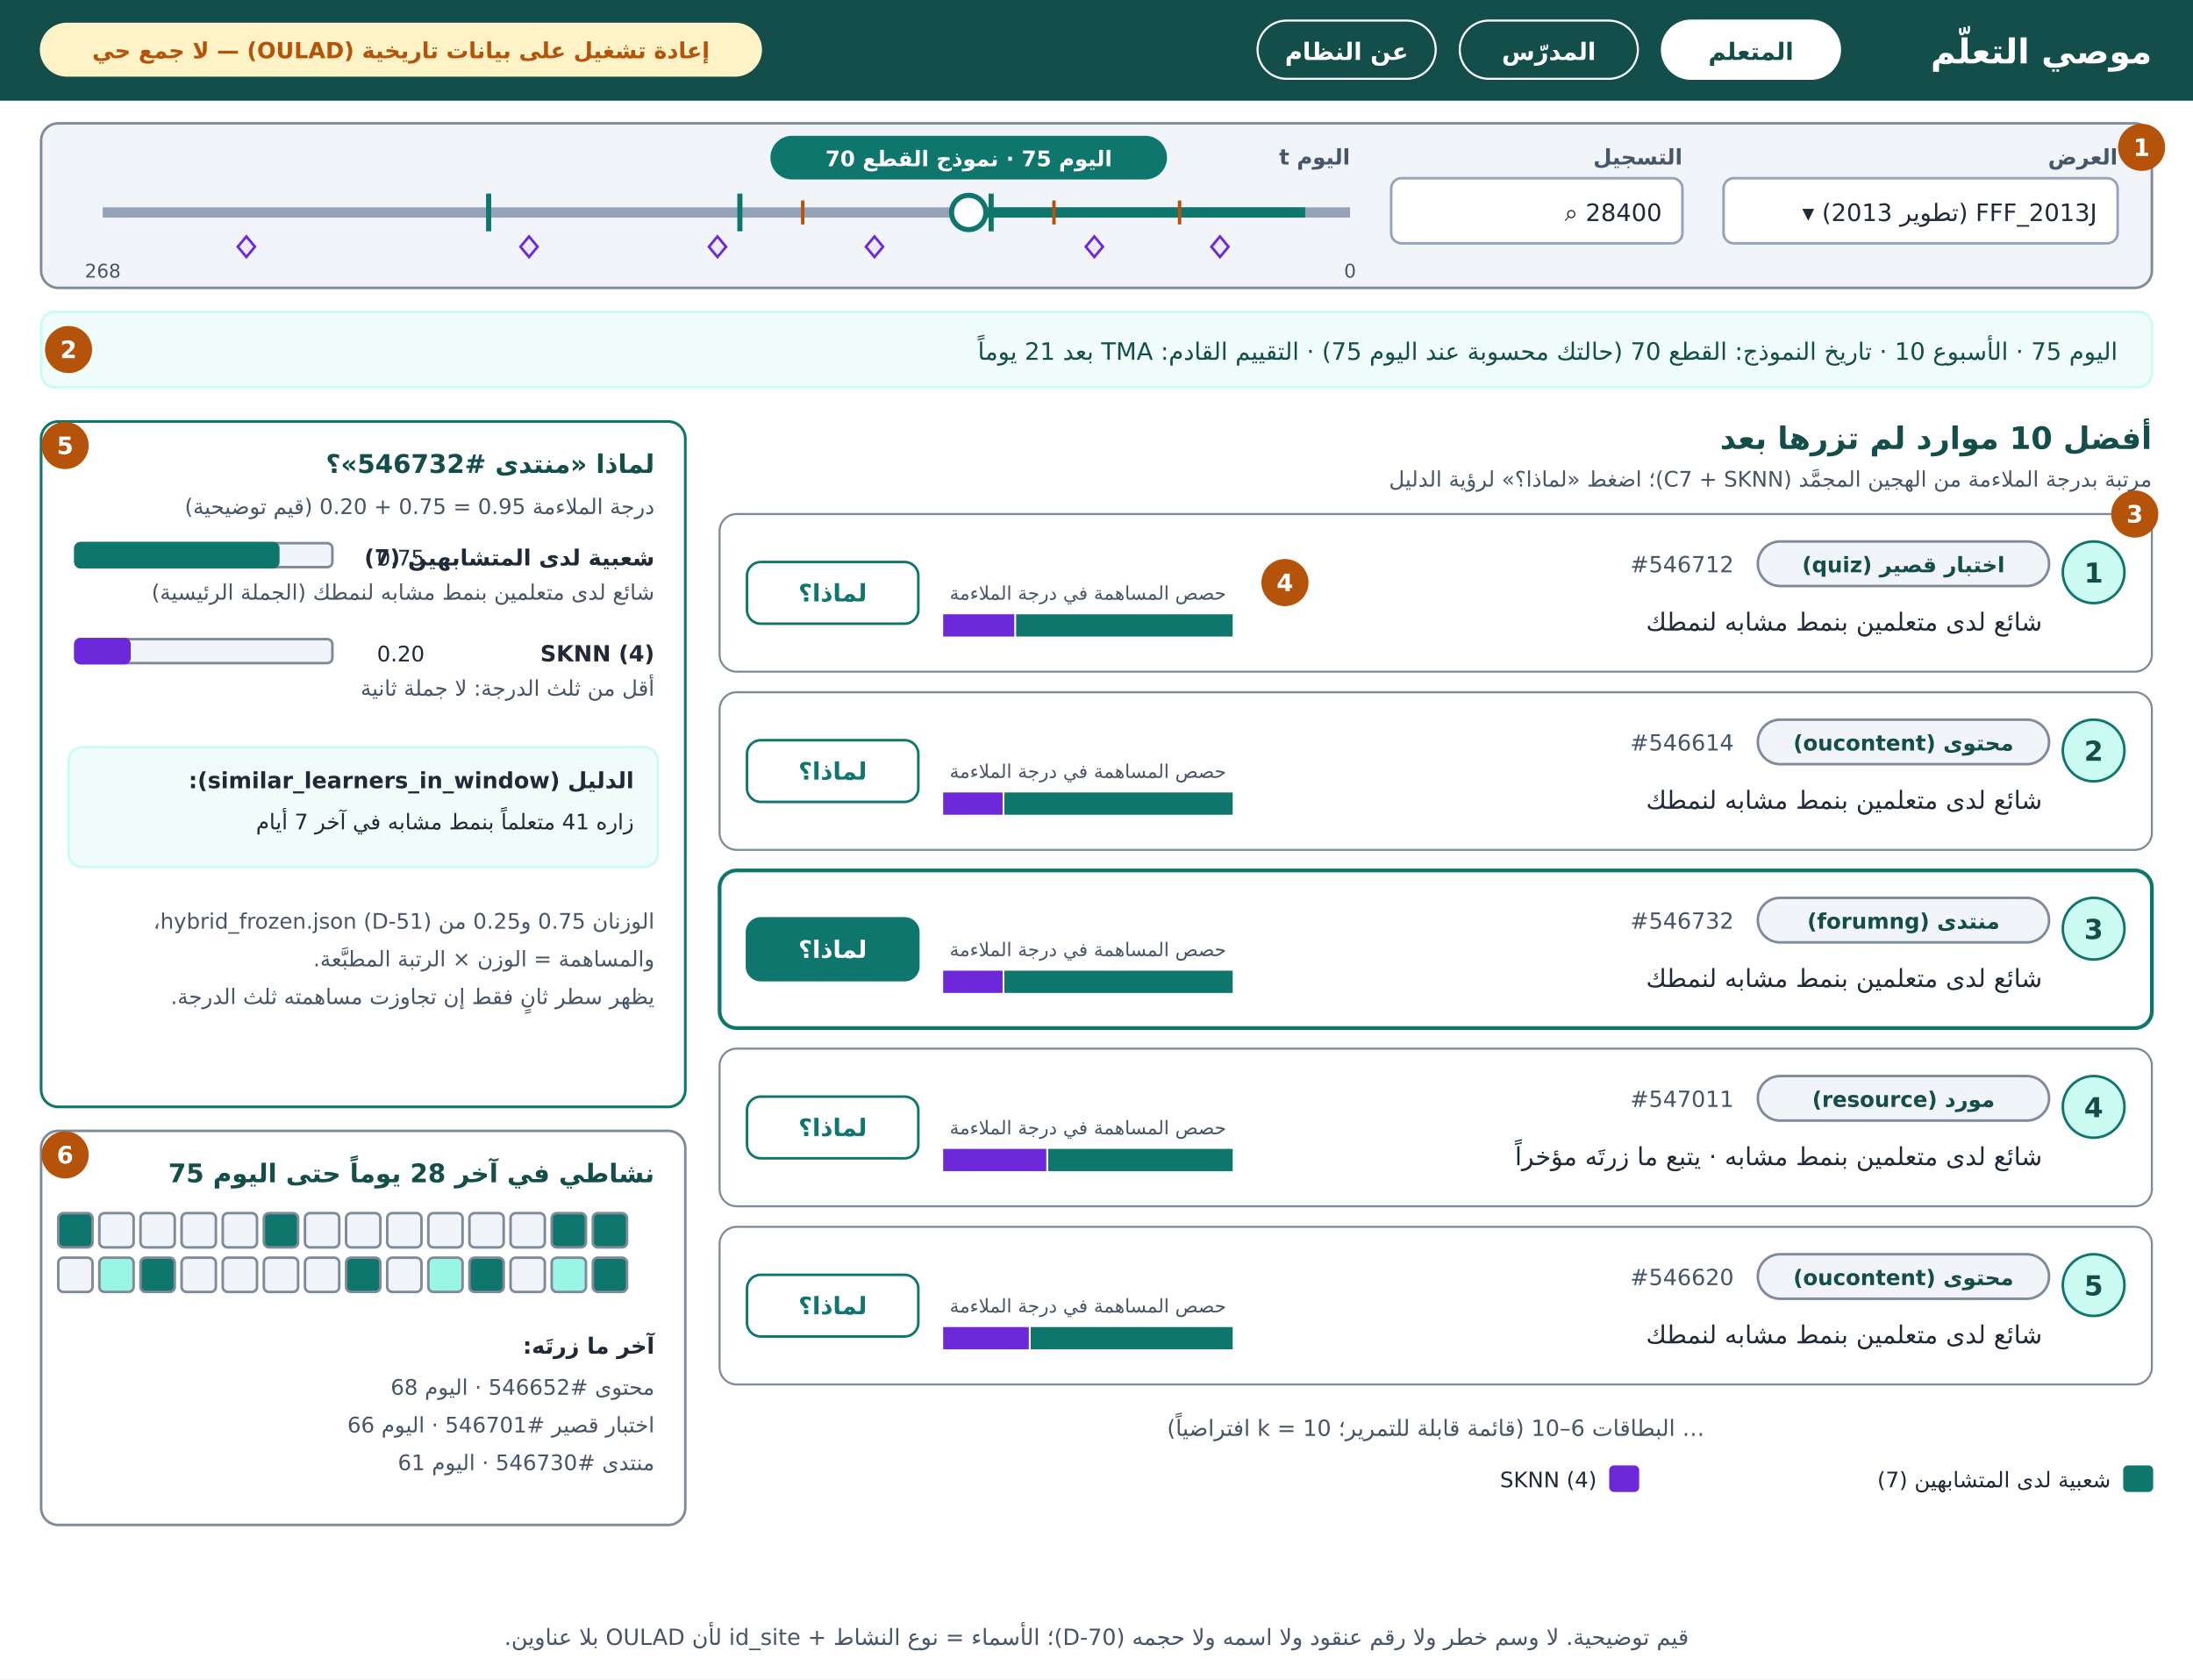
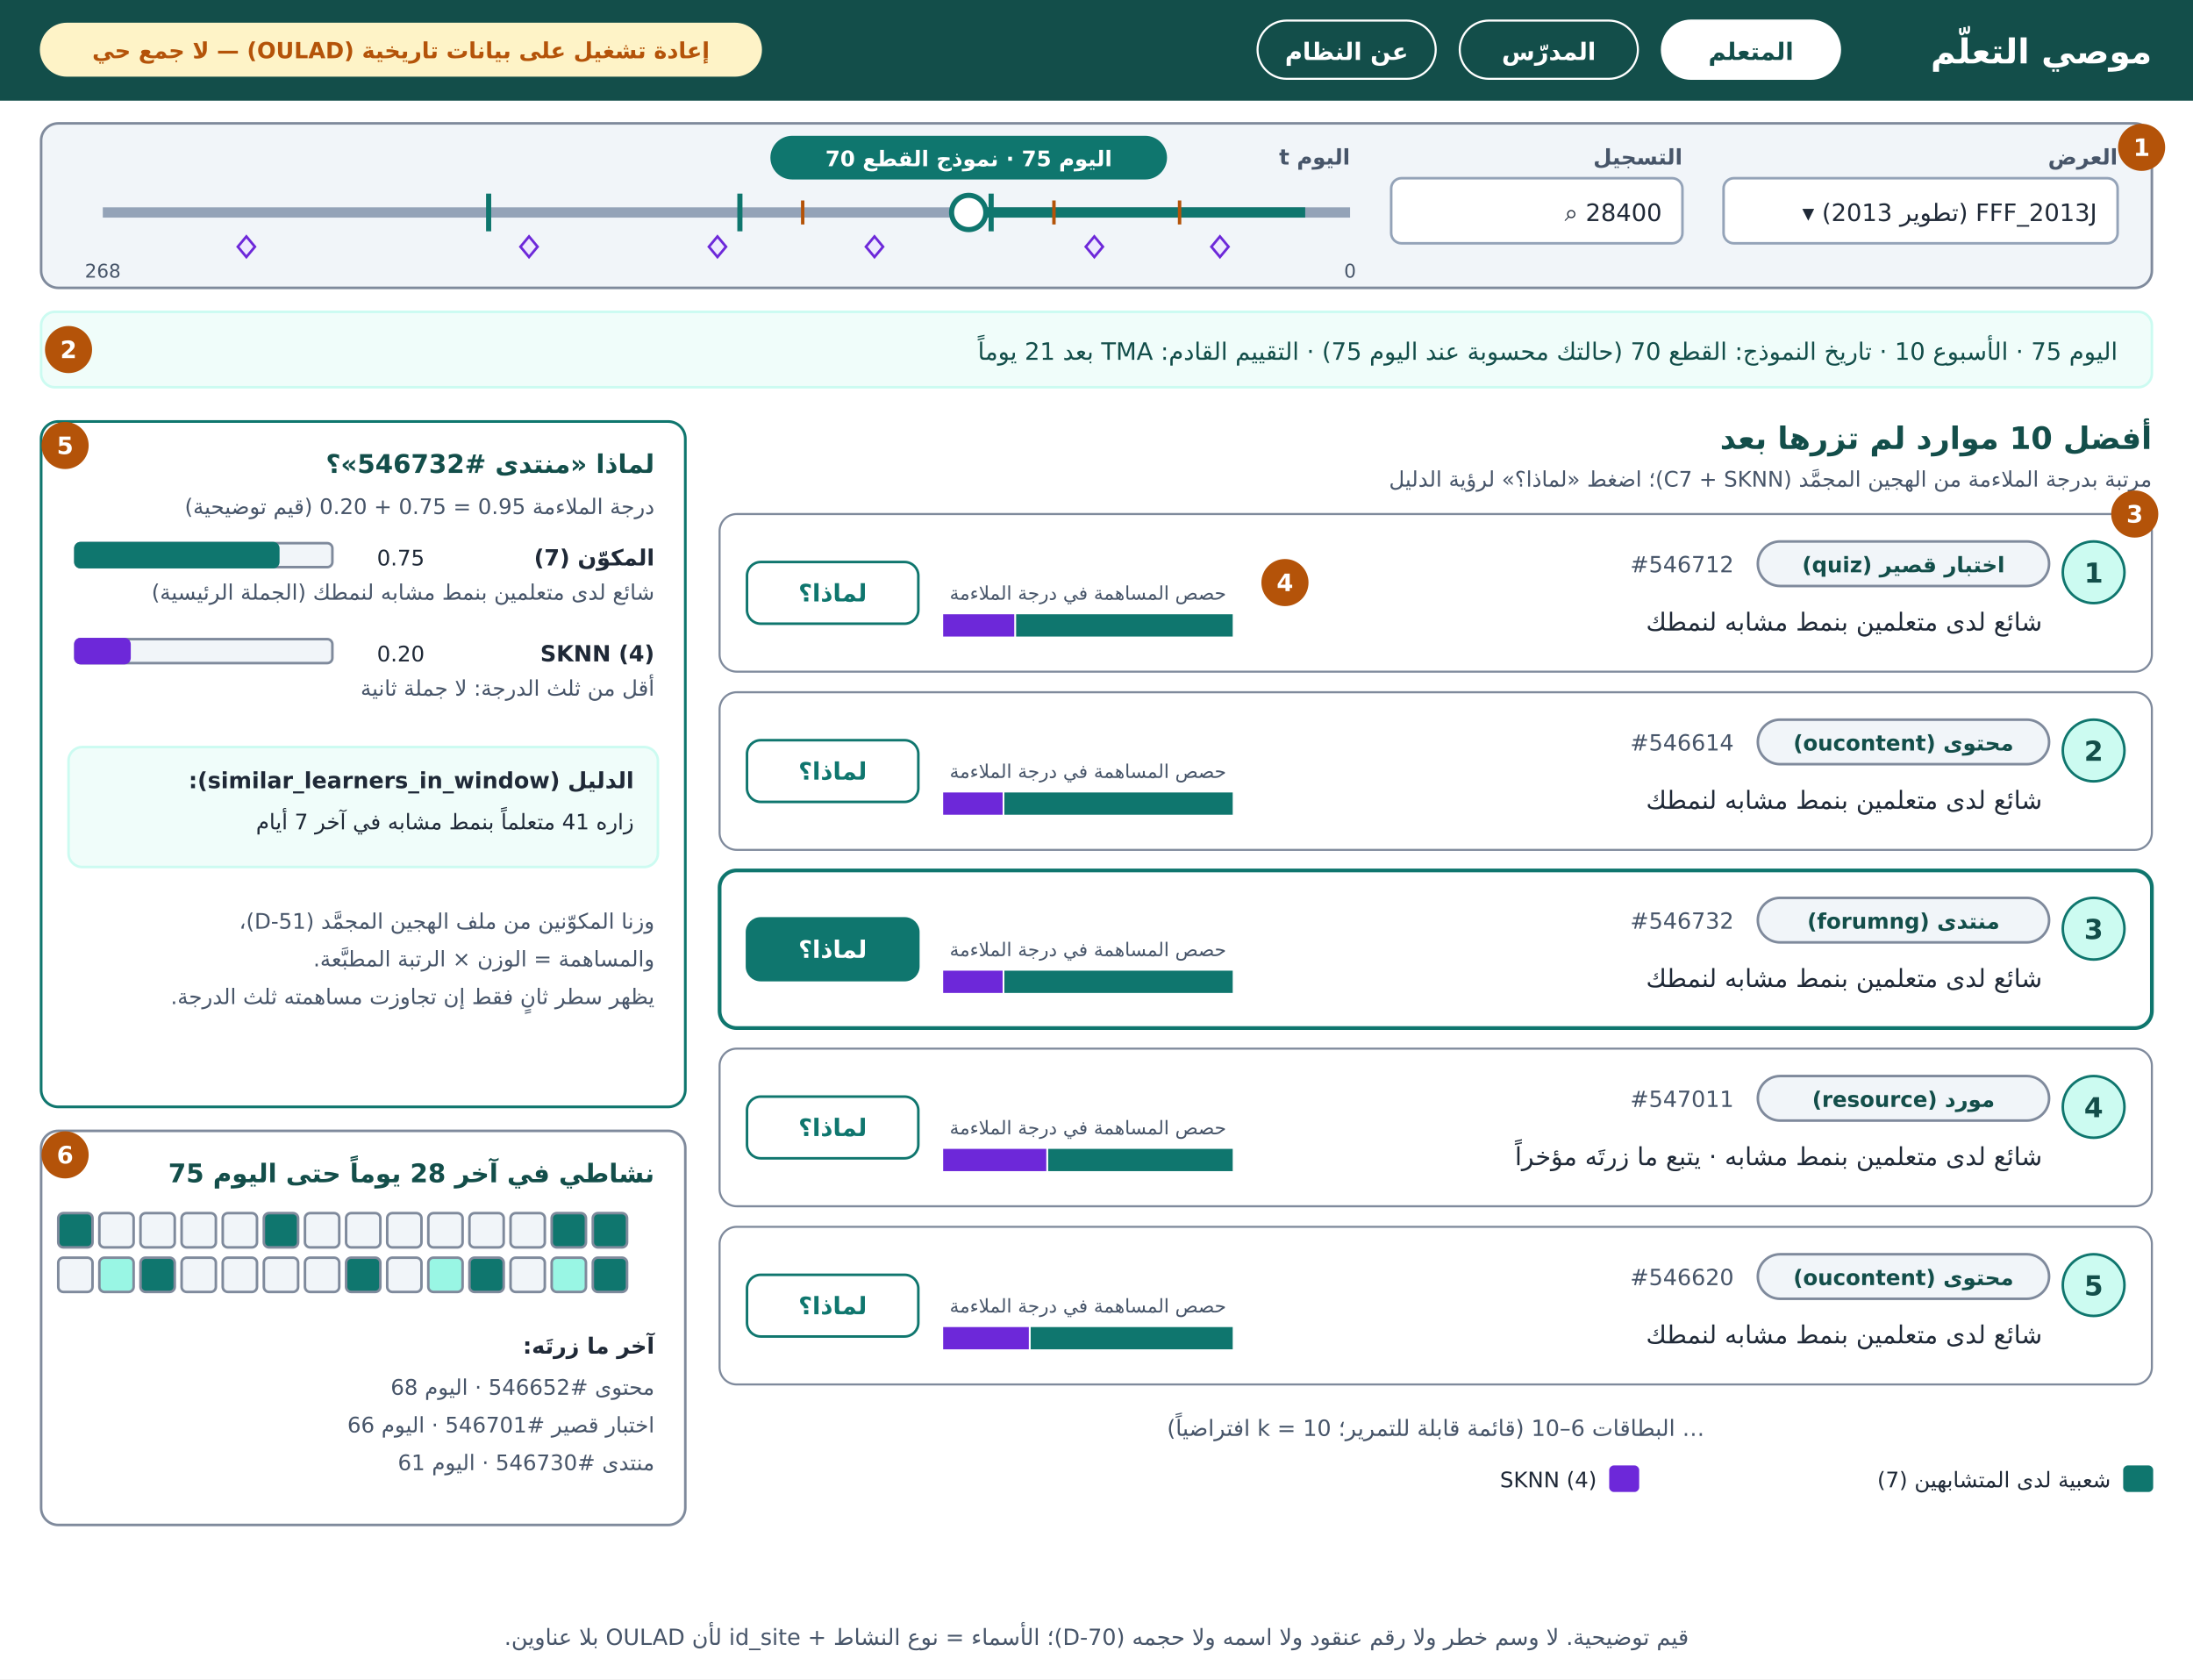
<svg xmlns="http://www.w3.org/2000/svg" width="1280" height="980" viewBox="0 0 1280 980" font-family="DejaVu Sans, Arial, sans-serif">
  <defs>
    <marker id="arr" viewBox="0 0 10 10" refX="9" refY="5" markerWidth="8" markerHeight="8" orient="auto-start-reverse">
      <path d="M0,0 L10,5 L0,10 z" fill="#64748B" />
    </marker>
    <marker id="arrs" viewBox="0 0 10 10" refX="1" refY="5" markerWidth="8" markerHeight="8" orient="auto-start-reverse">
      <path d="M0,0 L10,5 L0,10 z" fill="#64748B" />
    </marker>
    <marker id="arrp" viewBox="0 0 10 10" refX="9" refY="5" markerWidth="8" markerHeight="8" orient="auto-start-reverse">
      <path d="M0,0 L10,5 L0,10 z" fill="#0F766E" />
    </marker>
    <marker id="arra" viewBox="0 0 10 10" refX="9" refY="5" markerWidth="8" markerHeight="8" orient="auto-start-reverse">
      <path d="M0,0 L10,5 L0,10 z" fill="#B45309" />
    </marker>
    <marker id="open" viewBox="0 0 12 12" refX="11" refY="6" markerWidth="10" markerHeight="10" orient="auto-start-reverse">
      <path d="M0,0 L11,6 L0,12" fill="none" stroke="#64748B" stroke-width="1.5" />
    </marker>
  </defs>
  <rect x="0" y="0" width="1280" height="980" fill="#ffffff" />
  <rect x="0" y="0" width="1280" height="58" rx="0" fill="#134E4A" stroke="#134E4A" stroke-width="1.5" />
  <text x="1256" y="37" font-family="DejaVu Sans, Arial, sans-serif" font-size="20" font-weight="bold" fill="#fff" text-anchor="start" direction="rtl">موصي التعلّم</text>
  <rect x="970" y="12" width="104" height="34" rx="17" fill="#fff" stroke="#fff" stroke-width="1.2" />
  <text x="1022" y="35" font-family="DejaVu Sans, Arial, sans-serif" font-size="14" font-weight="bold" fill="#134E4A" text-anchor="middle" direction="rtl">المتعلم</text>
  <rect x="852" y="12" width="104" height="34" rx="17" fill="#134E4A" stroke="#fff" stroke-width="1.2" />
  <text x="904" y="35" font-family="DejaVu Sans, Arial, sans-serif" font-size="14" font-weight="bold" fill="#fff" text-anchor="middle" direction="rtl">المدرّس</text>
  <rect x="734" y="12" width="104" height="34" rx="17" fill="#134E4A" stroke="#fff" stroke-width="1.2" />
  <text x="786" y="35" font-family="DejaVu Sans, Arial, sans-serif" font-size="14" font-weight="bold" fill="#fff" text-anchor="middle" direction="rtl">عن النظام</text>
  <rect x="24" y="14" width="420" height="30" rx="15" fill="#FEF3C7" stroke="#FEF3C7" stroke-width="1.5" />
  <text x="234" y="34" font-family="DejaVu Sans, Arial, sans-serif" font-size="13" font-weight="bold" fill="#B45309" text-anchor="middle" direction="rtl">إعادة تشغيل على بيانات تاريخية (OULAD) — لا جمع حي</text>
  <rect x="24" y="72" width="1232" height="96" rx="10" fill="#F1F5F9" stroke="#7F8A9C" stroke-width="1.5" />
  <text x="1236" y="96" font-family="DejaVu Sans, Arial, sans-serif" font-size="12.5" font-weight="bold" fill="#475569" text-anchor="start" direction="rtl">العرض</text>
  <rect x="1006" y="104" width="230" height="38" rx="6" fill="#fff" stroke="#94A3B8" stroke-width="1.5" />
  <text x="1224" y="129" font-family="DejaVu Sans, Arial, sans-serif" font-size="14" font-weight="normal" fill="#1F2937" text-anchor="start" direction="rtl">FFF_2013J  (تطوير 2013)  ▾</text>
  <text x="982" y="96" font-family="DejaVu Sans, Arial, sans-serif" font-size="12.5" font-weight="bold" fill="#475569" text-anchor="start" direction="rtl">التسجيل</text>
  <rect x="812" y="104" width="170" height="38" rx="6" fill="#fff" stroke="#94A3B8" stroke-width="1.5" />
  <text x="970" y="129" font-family="DejaVu Sans, Arial, sans-serif" font-size="14" font-weight="normal" fill="#1F2937" text-anchor="end">⌕  28400</text>
  <text x="788" y="96" font-family="DejaVu Sans, Arial, sans-serif" font-size="12.5" font-weight="bold" fill="#475569" text-anchor="start" direction="rtl">اليوم t</text>
  <line x1="60" y1="124" x2="788" y2="124" stroke="#94A3B8" stroke-width="6" />
  <line x1="761.813" y1="124" x2="565.41" y2="124" stroke="#0F766E" stroke-width="6" />
  <line x1="578.504" y1="113" x2="578.504" y2="135" stroke="#0F766E" stroke-width="3" />
  <line x1="431.856" y1="113" x2="431.856" y2="135" stroke="#0F766E" stroke-width="3" />
  <line x1="285.209" y1="113" x2="285.209" y2="135" stroke="#0F766E" stroke-width="3" />
  <line x1="688.489" y1="117" x2="688.489" y2="131" stroke="#B45309" stroke-width="2" />
  <line x1="615.165" y1="117" x2="615.165" y2="131" stroke="#B45309" stroke-width="2" />
  <line x1="468.518" y1="117" x2="468.518" y2="131" stroke="#B45309" stroke-width="2" />
  <polygon points="712.058,138 717.058,144 712.058,150 707.058,144" fill="#EDE9FE" stroke="#6D28D9" stroke-width="1.5" />
  <polygon points="638.734,138 643.734,144 638.734,150 633.734,144" fill="#EDE9FE" stroke="#6D28D9" stroke-width="1.5" />
  <polygon points="510.417,138 515.417,144 510.417,150 505.417,144" fill="#EDE9FE" stroke="#6D28D9" stroke-width="1.5" />
  <polygon points="418.763,138 423.763,144 418.763,150 413.763,144" fill="#EDE9FE" stroke="#6D28D9" stroke-width="1.5" />
  <polygon points="308.777,138 313.777,144 308.777,150 303.777,144" fill="#EDE9FE" stroke="#6D28D9" stroke-width="1.5" />
  <polygon points="143.799,138 148.799,144 143.799,150 138.799,144" fill="#EDE9FE" stroke="#6D28D9" stroke-width="1.5" />
  <circle cx="565.41" cy="124" r="10" fill="#fff" stroke="#0F766E" stroke-width="3" />
  <rect x="450.41" y="80" width="230" height="24" rx="12" fill="#0F766E" stroke="#0F766E" stroke-width="1.5" />
  <text x="565.41" y="97" font-family="DejaVu Sans, Arial, sans-serif" font-size="12.5" font-weight="bold" fill="#fff" text-anchor="middle" direction="rtl">اليوم 75 · نموذج القطع 70</text>
  <text x="788" y="162" font-family="DejaVu Sans, Arial, sans-serif" font-size="11" font-weight="normal" fill="#475569" text-anchor="middle">0</text>
  <text x="60" y="162" font-family="DejaVu Sans, Arial, sans-serif" font-size="11" font-weight="normal" fill="#475569" text-anchor="middle">268</text>
  <circle cx="1250" cy="86" r="13" fill="#B45309" stroke="#B45309" stroke-width="1.5" />
  <text x="1250" y="91" font-family="DejaVu Sans, Arial, sans-serif" font-size="14" font-weight="bold" fill="#fff" text-anchor="middle">1</text>
  <rect x="24" y="182" width="1232" height="44" rx="8" fill="#F0FDFA" stroke="#CCFBF1" stroke-width="1.5" />
  <text x="1236" y="210" font-family="DejaVu Sans, Arial, sans-serif" font-size="14" font-weight="normal" fill="#134E4A" text-anchor="start" direction="rtl">اليوم 75 · الأسبوع 10 · تاريخ النموذج: القطع 70 (حالتك محسوبة عند اليوم 75) · التقييم القادم: TMA بعد 21 يوماً</text>
  <circle cx="40" cy="204" r="13" fill="#B45309" stroke="#B45309" stroke-width="1.5" />
  <text x="40" y="209" font-family="DejaVu Sans, Arial, sans-serif" font-size="14" font-weight="bold" fill="#fff" text-anchor="middle">2</text>
  <text x="1256" y="262" font-family="DejaVu Sans, Arial, sans-serif" font-size="18" font-weight="bold" fill="#134E4A" text-anchor="start" direction="rtl">أفضل 10 موارد لم تزرها بعد</text>
  <text x="1256" y="284" font-family="DejaVu Sans, Arial, sans-serif" font-size="12.5" font-weight="normal" fill="#475569" text-anchor="start" direction="rtl">مرتبة بدرجة الملاءمة من الهجين المجمَّد (C7 + SKNN)؛ اضغط «لماذا؟» لرؤية الدليل</text>
  <rect x="420" y="300" width="836" height="92" rx="10" fill="#fff" stroke="#7F8A9C" stroke-width="1.2" />
  <circle cx="1222" cy="334" r="18" fill="#CCFBF1" stroke="#0F766E" stroke-width="1.5" />
  <text x="1222" y="340" font-family="DejaVu Sans, Arial, sans-serif" font-size="16" font-weight="bold" fill="#134E4A" text-anchor="middle">1</text>
  <rect x="1026" y="316" width="170" height="26" rx="13" fill="#F1F5F9" stroke="#7F8A9C" stroke-width="1.5" />
  <text x="1111" y="334" font-family="DejaVu Sans, Arial, sans-serif" font-size="12.5" font-weight="bold" fill="#134E4A" text-anchor="middle" direction="rtl">اختبار قصير (quiz)</text>
  <text x="1012" y="334" font-family="DejaVu Sans, Arial, sans-serif" font-size="13" font-weight="normal" fill="#475569" text-anchor="end">#546712</text>
  <text x="1192" y="368" font-family="DejaVu Sans, Arial, sans-serif" font-size="14.5" font-weight="normal" fill="#1F2937" text-anchor="start" direction="rtl">شائع لدى متعلمين بنمط مشابه لنمطك</text>
  <rect x="592.5" y="358" width="127.5" height="14" rx="0" fill="#0F766E" stroke="#fff" stroke-width="1" />
  <rect x="550.0" y="358" width="42.5" height="14" rx="0" fill="#6D28D9" stroke="#fff" stroke-width="1" />
  <text x="635.0" y="350" font-family="DejaVu Sans, Arial, sans-serif" font-size="11" font-weight="normal" fill="#475569" text-anchor="middle" direction="rtl">حصص المساهمة في درجة الملاءمة</text>
  <rect x="436" y="328" width="100" height="36" rx="8" fill="#fff" stroke="#0F766E" stroke-width="1.5" />
  <text x="486" y="351" font-family="DejaVu Sans, Arial, sans-serif" font-size="14" font-weight="bold" fill="#0F766E" text-anchor="middle" direction="rtl">لماذا؟</text>
  <rect x="420" y="404" width="836" height="92" rx="10" fill="#fff" stroke="#7F8A9C" stroke-width="1.2" />
  <circle cx="1222" cy="438" r="18" fill="#CCFBF1" stroke="#0F766E" stroke-width="1.5" />
  <text x="1222" y="444" font-family="DejaVu Sans, Arial, sans-serif" font-size="16" font-weight="bold" fill="#134E4A" text-anchor="middle">2</text>
  <rect x="1026" y="420" width="170" height="26" rx="13" fill="#F1F5F9" stroke="#7F8A9C" stroke-width="1.5" />
  <text x="1111" y="438" font-family="DejaVu Sans, Arial, sans-serif" font-size="12.5" font-weight="bold" fill="#134E4A" text-anchor="middle" direction="rtl">محتوى (oucontent)</text>
  <text x="1012" y="438" font-family="DejaVu Sans, Arial, sans-serif" font-size="13" font-weight="normal" fill="#475569" text-anchor="end">#546614</text>
  <text x="1192" y="472" font-family="DejaVu Sans, Arial, sans-serif" font-size="14.5" font-weight="normal" fill="#1F2937" text-anchor="start" direction="rtl">شائع لدى متعلمين بنمط مشابه لنمطك</text>
  <rect x="585.7" y="462" width="134.3" height="14" rx="0" fill="#0F766E" stroke="#fff" stroke-width="1" />
  <rect x="550.0" y="462" width="35.7" height="14" rx="0" fill="#6D28D9" stroke="#fff" stroke-width="1" />
  <text x="635.0" y="454" font-family="DejaVu Sans, Arial, sans-serif" font-size="11" font-weight="normal" fill="#475569" text-anchor="middle" direction="rtl">حصص المساهمة في درجة الملاءمة</text>
  <rect x="436" y="432" width="100" height="36" rx="8" fill="#fff" stroke="#0F766E" stroke-width="1.5" />
  <text x="486" y="455" font-family="DejaVu Sans, Arial, sans-serif" font-size="14" font-weight="bold" fill="#0F766E" text-anchor="middle" direction="rtl">لماذا؟</text>
  <rect x="420" y="508" width="836" height="92" rx="10" fill="#fff" stroke="#0F766E" stroke-width="2.2" />
  <circle cx="1222" cy="542" r="18" fill="#CCFBF1" stroke="#0F766E" stroke-width="1.5" />
  <text x="1222" y="548" font-family="DejaVu Sans, Arial, sans-serif" font-size="16" font-weight="bold" fill="#134E4A" text-anchor="middle">3</text>
  <rect x="1026" y="524" width="170" height="26" rx="13" fill="#F1F5F9" stroke="#7F8A9C" stroke-width="1.5" />
  <text x="1111" y="542" font-family="DejaVu Sans, Arial, sans-serif" font-size="12.5" font-weight="bold" fill="#134E4A" text-anchor="middle" direction="rtl">منتدى (forumng)</text>
  <text x="1012" y="542" font-family="DejaVu Sans, Arial, sans-serif" font-size="13" font-weight="normal" fill="#475569" text-anchor="end">#546732</text>
  <text x="1192" y="576" font-family="DejaVu Sans, Arial, sans-serif" font-size="14.5" font-weight="normal" fill="#1F2937" text-anchor="start" direction="rtl">شائع لدى متعلمين بنمط مشابه لنمطك</text>
  <rect x="585.7" y="566" width="134.3" height="14" rx="0" fill="#0F766E" stroke="#fff" stroke-width="1" />
  <rect x="550.0" y="566" width="35.7" height="14" rx="0" fill="#6D28D9" stroke="#fff" stroke-width="1" />
  <text x="635.0" y="558" font-family="DejaVu Sans, Arial, sans-serif" font-size="11" font-weight="normal" fill="#475569" text-anchor="middle" direction="rtl">حصص المساهمة في درجة الملاءمة</text>
  <rect x="436" y="536" width="100" height="36" rx="8" fill="#0F766E" stroke="#0F766E" stroke-width="1.5" />
  <text x="486" y="559" font-family="DejaVu Sans, Arial, sans-serif" font-size="14" font-weight="bold" fill="#fff" text-anchor="middle" direction="rtl">لماذا؟</text>
  <rect x="420" y="612" width="836" height="92" rx="10" fill="#fff" stroke="#7F8A9C" stroke-width="1.2" />
  <circle cx="1222" cy="646" r="18" fill="#CCFBF1" stroke="#0F766E" stroke-width="1.5" />
  <text x="1222" y="652" font-family="DejaVu Sans, Arial, sans-serif" font-size="16" font-weight="bold" fill="#134E4A" text-anchor="middle">4</text>
  <rect x="1026" y="628" width="170" height="26" rx="13" fill="#F1F5F9" stroke="#7F8A9C" stroke-width="1.5" />
  <text x="1111" y="646" font-family="DejaVu Sans, Arial, sans-serif" font-size="12.5" font-weight="bold" fill="#134E4A" text-anchor="middle" direction="rtl">مورد (resource)</text>
  <text x="1012" y="646" font-family="DejaVu Sans, Arial, sans-serif" font-size="13" font-weight="normal" fill="#475569" text-anchor="end">#547011</text>
  <text x="1192" y="680" font-family="DejaVu Sans, Arial, sans-serif" font-size="14.5" font-weight="normal" fill="#1F2937" text-anchor="start" direction="rtl">شائع لدى متعلمين بنمط مشابه · يتبع ما زرتَه مؤخراً</text>
  <rect x="611.2" y="670" width="108.8" height="14" rx="0" fill="#0F766E" stroke="#fff" stroke-width="1" />
  <rect x="550.0" y="670" width="61.2" height="14" rx="0" fill="#6D28D9" stroke="#fff" stroke-width="1" />
  <text x="635.0" y="662" font-family="DejaVu Sans, Arial, sans-serif" font-size="11" font-weight="normal" fill="#475569" text-anchor="middle" direction="rtl">حصص المساهمة في درجة الملاءمة</text>
  <rect x="436" y="640" width="100" height="36" rx="8" fill="#fff" stroke="#0F766E" stroke-width="1.5" />
  <text x="486" y="663" font-family="DejaVu Sans, Arial, sans-serif" font-size="14" font-weight="bold" fill="#0F766E" text-anchor="middle" direction="rtl">لماذا؟</text>
  <rect x="420" y="716" width="836" height="92" rx="10" fill="#fff" stroke="#7F8A9C" stroke-width="1.2" />
  <circle cx="1222" cy="750" r="18" fill="#CCFBF1" stroke="#0F766E" stroke-width="1.5" />
  <text x="1222" y="756" font-family="DejaVu Sans, Arial, sans-serif" font-size="16" font-weight="bold" fill="#134E4A" text-anchor="middle">5</text>
  <rect x="1026" y="732" width="170" height="26" rx="13" fill="#F1F5F9" stroke="#7F8A9C" stroke-width="1.5" />
  <text x="1111" y="750" font-family="DejaVu Sans, Arial, sans-serif" font-size="12.5" font-weight="bold" fill="#134E4A" text-anchor="middle" direction="rtl">محتوى (oucontent)</text>
  <text x="1012" y="750" font-family="DejaVu Sans, Arial, sans-serif" font-size="13" font-weight="normal" fill="#475569" text-anchor="end">#546620</text>
  <text x="1192" y="784" font-family="DejaVu Sans, Arial, sans-serif" font-size="14.5" font-weight="normal" fill="#1F2937" text-anchor="start" direction="rtl">شائع لدى متعلمين بنمط مشابه لنمطك</text>
  <rect x="601.0" y="774" width="119" height="14" rx="0" fill="#0F766E" stroke="#fff" stroke-width="1" />
  <rect x="550.0" y="774" width="51.0" height="14" rx="0" fill="#6D28D9" stroke="#fff" stroke-width="1" />
  <text x="635.0" y="766" font-family="DejaVu Sans, Arial, sans-serif" font-size="11" font-weight="normal" fill="#475569" text-anchor="middle" direction="rtl">حصص المساهمة في درجة الملاءمة</text>
  <rect x="436" y="744" width="100" height="36" rx="8" fill="#fff" stroke="#0F766E" stroke-width="1.5" />
  <text x="486" y="767" font-family="DejaVu Sans, Arial, sans-serif" font-size="14" font-weight="bold" fill="#0F766E" text-anchor="middle" direction="rtl">لماذا؟</text>
  <text x="838.0" y="838" font-family="DejaVu Sans, Arial, sans-serif" font-size="13" font-weight="normal" fill="#475569" text-anchor="middle" direction="rtl">… البطاقات 6–10 (قائمة قابلة للتمرير؛ k = 10 افتراضياً)</text>
  <circle cx="1246" cy="300" r="13" fill="#B45309" stroke="#B45309" stroke-width="1.5" />
  <text x="1246" y="305" font-family="DejaVu Sans, Arial, sans-serif" font-size="14" font-weight="bold" fill="#fff" text-anchor="middle">3</text>
  <circle cx="750" cy="340" r="13" fill="#B45309" stroke="#B45309" stroke-width="1.5" />
  <text x="750" y="345" font-family="DejaVu Sans, Arial, sans-serif" font-size="14" font-weight="bold" fill="#fff" text-anchor="middle">4</text>
  <rect x="1240" y="856" width="16" height="14" rx="2" fill="#0F766E" stroke="#0F766E" stroke-width="1.5" />
  <text x="1232" y="868" font-family="DejaVu Sans, Arial, sans-serif" font-size="12.5" font-weight="normal" fill="#1F2937" text-anchor="start" direction="rtl">شعبية لدى المتشابهين (7)</text>
  <rect x="940" y="856" width="16" height="14" rx="2" fill="#6D28D9" stroke="#6D28D9" stroke-width="1.5" />
  <text x="932" y="868" font-family="DejaVu Sans, Arial, sans-serif" font-size="12.5" font-weight="normal" fill="#1F2937" text-anchor="end">SKNN (4)</text>
  <rect x="24" y="246" width="376" height="400" rx="10" fill="#fff" stroke="#0F766E" stroke-width="1.6" />
  <text x="382" y="276" font-family="DejaVu Sans, Arial, sans-serif" font-size="15" font-weight="bold" fill="#134E4A" text-anchor="start" direction="rtl">لماذا «منتدى #546732»؟</text>
  <text x="382" y="300" font-family="DejaVu Sans, Arial, sans-serif" font-size="12.5" font-weight="normal" fill="#475569" text-anchor="start" direction="rtl">درجة الملاءمة 0.95 = 0.75 + 0.20 (قيم توضيحية)</text>
-   <text x="382" y="330" font-family="DejaVu Sans, Arial, sans-serif" font-size="13" font-weight="bold" fill="#1F2937" text-anchor="start" direction="rtl">شعبية لدى المتشابهين (7)</text>
+   <text x="382" y="330" font-family="DejaVu Sans, Arial, sans-serif" font-size="13" font-weight="bold" fill="#1F2937" text-anchor="start" direction="rtl">المكوّن (7)</text>
  <rect x="44" y="317" width="150" height="14" rx="3" fill="#F1F5F9" stroke="#7F8A9C" stroke-width="1.5" />
  <rect x="44" y="317" width="118.421" height="14" rx="3" fill="#0F766E" stroke="#0F766E" stroke-width="1.5" />
  <text x="220" y="330" font-family="DejaVu Sans, Arial, sans-serif" font-size="12.5" font-weight="normal" fill="#1F2937" text-anchor="start">0.75</text>
  <text x="382" y="350" font-family="DejaVu Sans, Arial, sans-serif" font-size="12.5" font-weight="normal" fill="#475569" text-anchor="start" direction="rtl">شائع لدى متعلمين بنمط مشابه لنمطك (الجملة الرئيسية)</text>
  <text x="382" y="386" font-family="DejaVu Sans, Arial, sans-serif" font-size="13" font-weight="bold" fill="#1F2937" text-anchor="end">SKNN (4)</text>
  <rect x="44" y="373" width="150" height="14" rx="3" fill="#F1F5F9" stroke="#7F8A9C" stroke-width="1.5" />
  <rect x="44" y="373" width="31.579" height="14" rx="3" fill="#6D28D9" stroke="#6D28D9" stroke-width="1.5" />
  <text x="220" y="386" font-family="DejaVu Sans, Arial, sans-serif" font-size="12.5" font-weight="normal" fill="#1F2937" text-anchor="start">0.20</text>
  <text x="382" y="406" font-family="DejaVu Sans, Arial, sans-serif" font-size="12.5" font-weight="normal" fill="#475569" text-anchor="start" direction="rtl">أقل من ثلث الدرجة: لا جملة ثانية</text>
  <rect x="40" y="436" width="344" height="70" rx="8" fill="#F0FDFA" stroke="#CCFBF1" stroke-width="1.5" />
  <text x="370" y="460" font-family="DejaVu Sans, Arial, sans-serif" font-size="13" font-weight="bold" fill="#1F2937" text-anchor="start" direction="rtl">الدليل (similar_learners_in_window):</text>
  <text x="370" y="484" font-family="DejaVu Sans, Arial, sans-serif" font-size="12.5" font-weight="normal" fill="#1F2937" text-anchor="start" direction="rtl">زاره 41 متعلماً بنمط مشابه في آخر 7 أيام</text>
-   <text x="382" y="542" font-family="DejaVu Sans, Arial, sans-serif" font-size="12.5" font-weight="normal" fill="#475569" text-anchor="start" direction="rtl">الوزنان 0.75 و0.25 من hybrid_frozen.json (D-51)،</text>
+   <text x="382" y="542" font-family="DejaVu Sans, Arial, sans-serif" font-size="12.5" font-weight="normal" fill="#475569" text-anchor="start" direction="rtl">وزنا المكوّنين من ملف الهجين المجمَّد (D-51)،</text>
  <text x="382" y="564" font-family="DejaVu Sans, Arial, sans-serif" font-size="12.5" font-weight="normal" fill="#475569" text-anchor="start" direction="rtl">والمساهمة = الوزن × الرتبة المطبَّعة.</text>
  <text x="382" y="586" font-family="DejaVu Sans, Arial, sans-serif" font-size="12.5" font-weight="normal" fill="#475569" text-anchor="start" direction="rtl">يظهر سطر ثانٍ فقط إن تجاوزت مساهمته ثلث الدرجة.</text>
  <circle cx="38" cy="260" r="13" fill="#B45309" stroke="#B45309" stroke-width="1.5" />
  <text x="38" y="265" font-family="DejaVu Sans, Arial, sans-serif" font-size="14" font-weight="bold" fill="#fff" text-anchor="middle">5</text>
  <rect x="24" y="660" width="376" height="230" rx="10" fill="#fff" stroke="#7F8A9C" stroke-width="1.5" />
  <text x="382" y="690" font-family="DejaVu Sans, Arial, sans-serif" font-size="15" font-weight="bold" fill="#134E4A" text-anchor="start" direction="rtl">نشاطي في آخر 28 يوماً حتى اليوم 75</text>
  <rect x="346" y="708" width="20" height="20" rx="3" fill="#0F766E" stroke="#7F8A9C" stroke-width="1.5" />
  <rect x="322" y="708" width="20" height="20" rx="3" fill="#0F766E" stroke="#7F8A9C" stroke-width="1.5" />
  <rect x="298" y="708" width="20" height="20" rx="3" fill="#F1F5F9" stroke="#7F8A9C" stroke-width="1.5" />
  <rect x="274" y="708" width="20" height="20" rx="3" fill="#F1F5F9" stroke="#7F8A9C" stroke-width="1.5" />
  <rect x="250" y="708" width="20" height="20" rx="3" fill="#F1F5F9" stroke="#7F8A9C" stroke-width="1.5" />
  <rect x="226" y="708" width="20" height="20" rx="3" fill="#F1F5F9" stroke="#7F8A9C" stroke-width="1.5" />
  <rect x="202" y="708" width="20" height="20" rx="3" fill="#F1F5F9" stroke="#7F8A9C" stroke-width="1.5" />
  <rect x="178" y="708" width="20" height="20" rx="3" fill="#F1F5F9" stroke="#7F8A9C" stroke-width="1.5" />
  <rect x="154" y="708" width="20" height="20" rx="3" fill="#0F766E" stroke="#7F8A9C" stroke-width="1.5" />
  <rect x="130" y="708" width="20" height="20" rx="3" fill="#F1F5F9" stroke="#7F8A9C" stroke-width="1.5" />
  <rect x="106" y="708" width="20" height="20" rx="3" fill="#F1F5F9" stroke="#7F8A9C" stroke-width="1.5" />
  <rect x="82" y="708" width="20" height="20" rx="3" fill="#F1F5F9" stroke="#7F8A9C" stroke-width="1.5" />
  <rect x="58" y="708" width="20" height="20" rx="3" fill="#F1F5F9" stroke="#7F8A9C" stroke-width="1.5" />
  <rect x="34" y="708" width="20" height="20" rx="3" fill="#0F766E" stroke="#7F8A9C" stroke-width="1.5" />
  <rect x="346" y="734" width="20" height="20" rx="3" fill="#0F766E" stroke="#7F8A9C" stroke-width="1.5" />
  <rect x="322" y="734" width="20" height="20" rx="3" fill="#99F6E4" stroke="#7F8A9C" stroke-width="1.5" />
  <rect x="298" y="734" width="20" height="20" rx="3" fill="#F1F5F9" stroke="#7F8A9C" stroke-width="1.5" />
  <rect x="274" y="734" width="20" height="20" rx="3" fill="#0F766E" stroke="#7F8A9C" stroke-width="1.5" />
  <rect x="250" y="734" width="20" height="20" rx="3" fill="#99F6E4" stroke="#7F8A9C" stroke-width="1.5" />
  <rect x="226" y="734" width="20" height="20" rx="3" fill="#F1F5F9" stroke="#7F8A9C" stroke-width="1.5" />
  <rect x="202" y="734" width="20" height="20" rx="3" fill="#0F766E" stroke="#7F8A9C" stroke-width="1.5" />
  <rect x="178" y="734" width="20" height="20" rx="3" fill="#F1F5F9" stroke="#7F8A9C" stroke-width="1.5" />
  <rect x="154" y="734" width="20" height="20" rx="3" fill="#F1F5F9" stroke="#7F8A9C" stroke-width="1.5" />
  <rect x="130" y="734" width="20" height="20" rx="3" fill="#F1F5F9" stroke="#7F8A9C" stroke-width="1.5" />
  <rect x="106" y="734" width="20" height="20" rx="3" fill="#F1F5F9" stroke="#7F8A9C" stroke-width="1.5" />
  <rect x="82" y="734" width="20" height="20" rx="3" fill="#0F766E" stroke="#7F8A9C" stroke-width="1.5" />
  <rect x="58" y="734" width="20" height="20" rx="3" fill="#99F6E4" stroke="#7F8A9C" stroke-width="1.5" />
  <rect x="34" y="734" width="20" height="20" rx="3" fill="#F1F5F9" stroke="#7F8A9C" stroke-width="1.5" />
  <text x="382" y="790" font-family="DejaVu Sans, Arial, sans-serif" font-size="13" font-weight="bold" fill="#1F2937" text-anchor="start" direction="rtl">آخر ما زرتَه:</text>
  <text x="382" y="814" font-family="DejaVu Sans, Arial, sans-serif" font-size="12.5" font-weight="normal" fill="#475569" text-anchor="start" direction="rtl">محتوى #546652 · اليوم 68</text>
  <text x="382" y="836" font-family="DejaVu Sans, Arial, sans-serif" font-size="12.5" font-weight="normal" fill="#475569" text-anchor="start" direction="rtl">اختبار قصير #546701 · اليوم 66</text>
  <text x="382" y="858" font-family="DejaVu Sans, Arial, sans-serif" font-size="12.5" font-weight="normal" fill="#475569" text-anchor="start" direction="rtl">منتدى #546730 · اليوم 61</text>
  <circle cx="38" cy="674" r="13" fill="#B45309" stroke="#B45309" stroke-width="1.5" />
  <text x="38" y="679" font-family="DejaVu Sans, Arial, sans-serif" font-size="14" font-weight="bold" fill="#fff" text-anchor="middle">6</text>
  <text x="640.0" y="960" font-family="DejaVu Sans, Arial, sans-serif" font-size="13" font-weight="normal" fill="#475569" text-anchor="middle" direction="rtl">قيم توضيحية. لا وسم خطر ولا رقم عنقود ولا اسمه ولا حجمه (D-70)؛ الأسماء = نوع النشاط + id_site لأن OULAD بلا عناوين.</text>
</svg>
